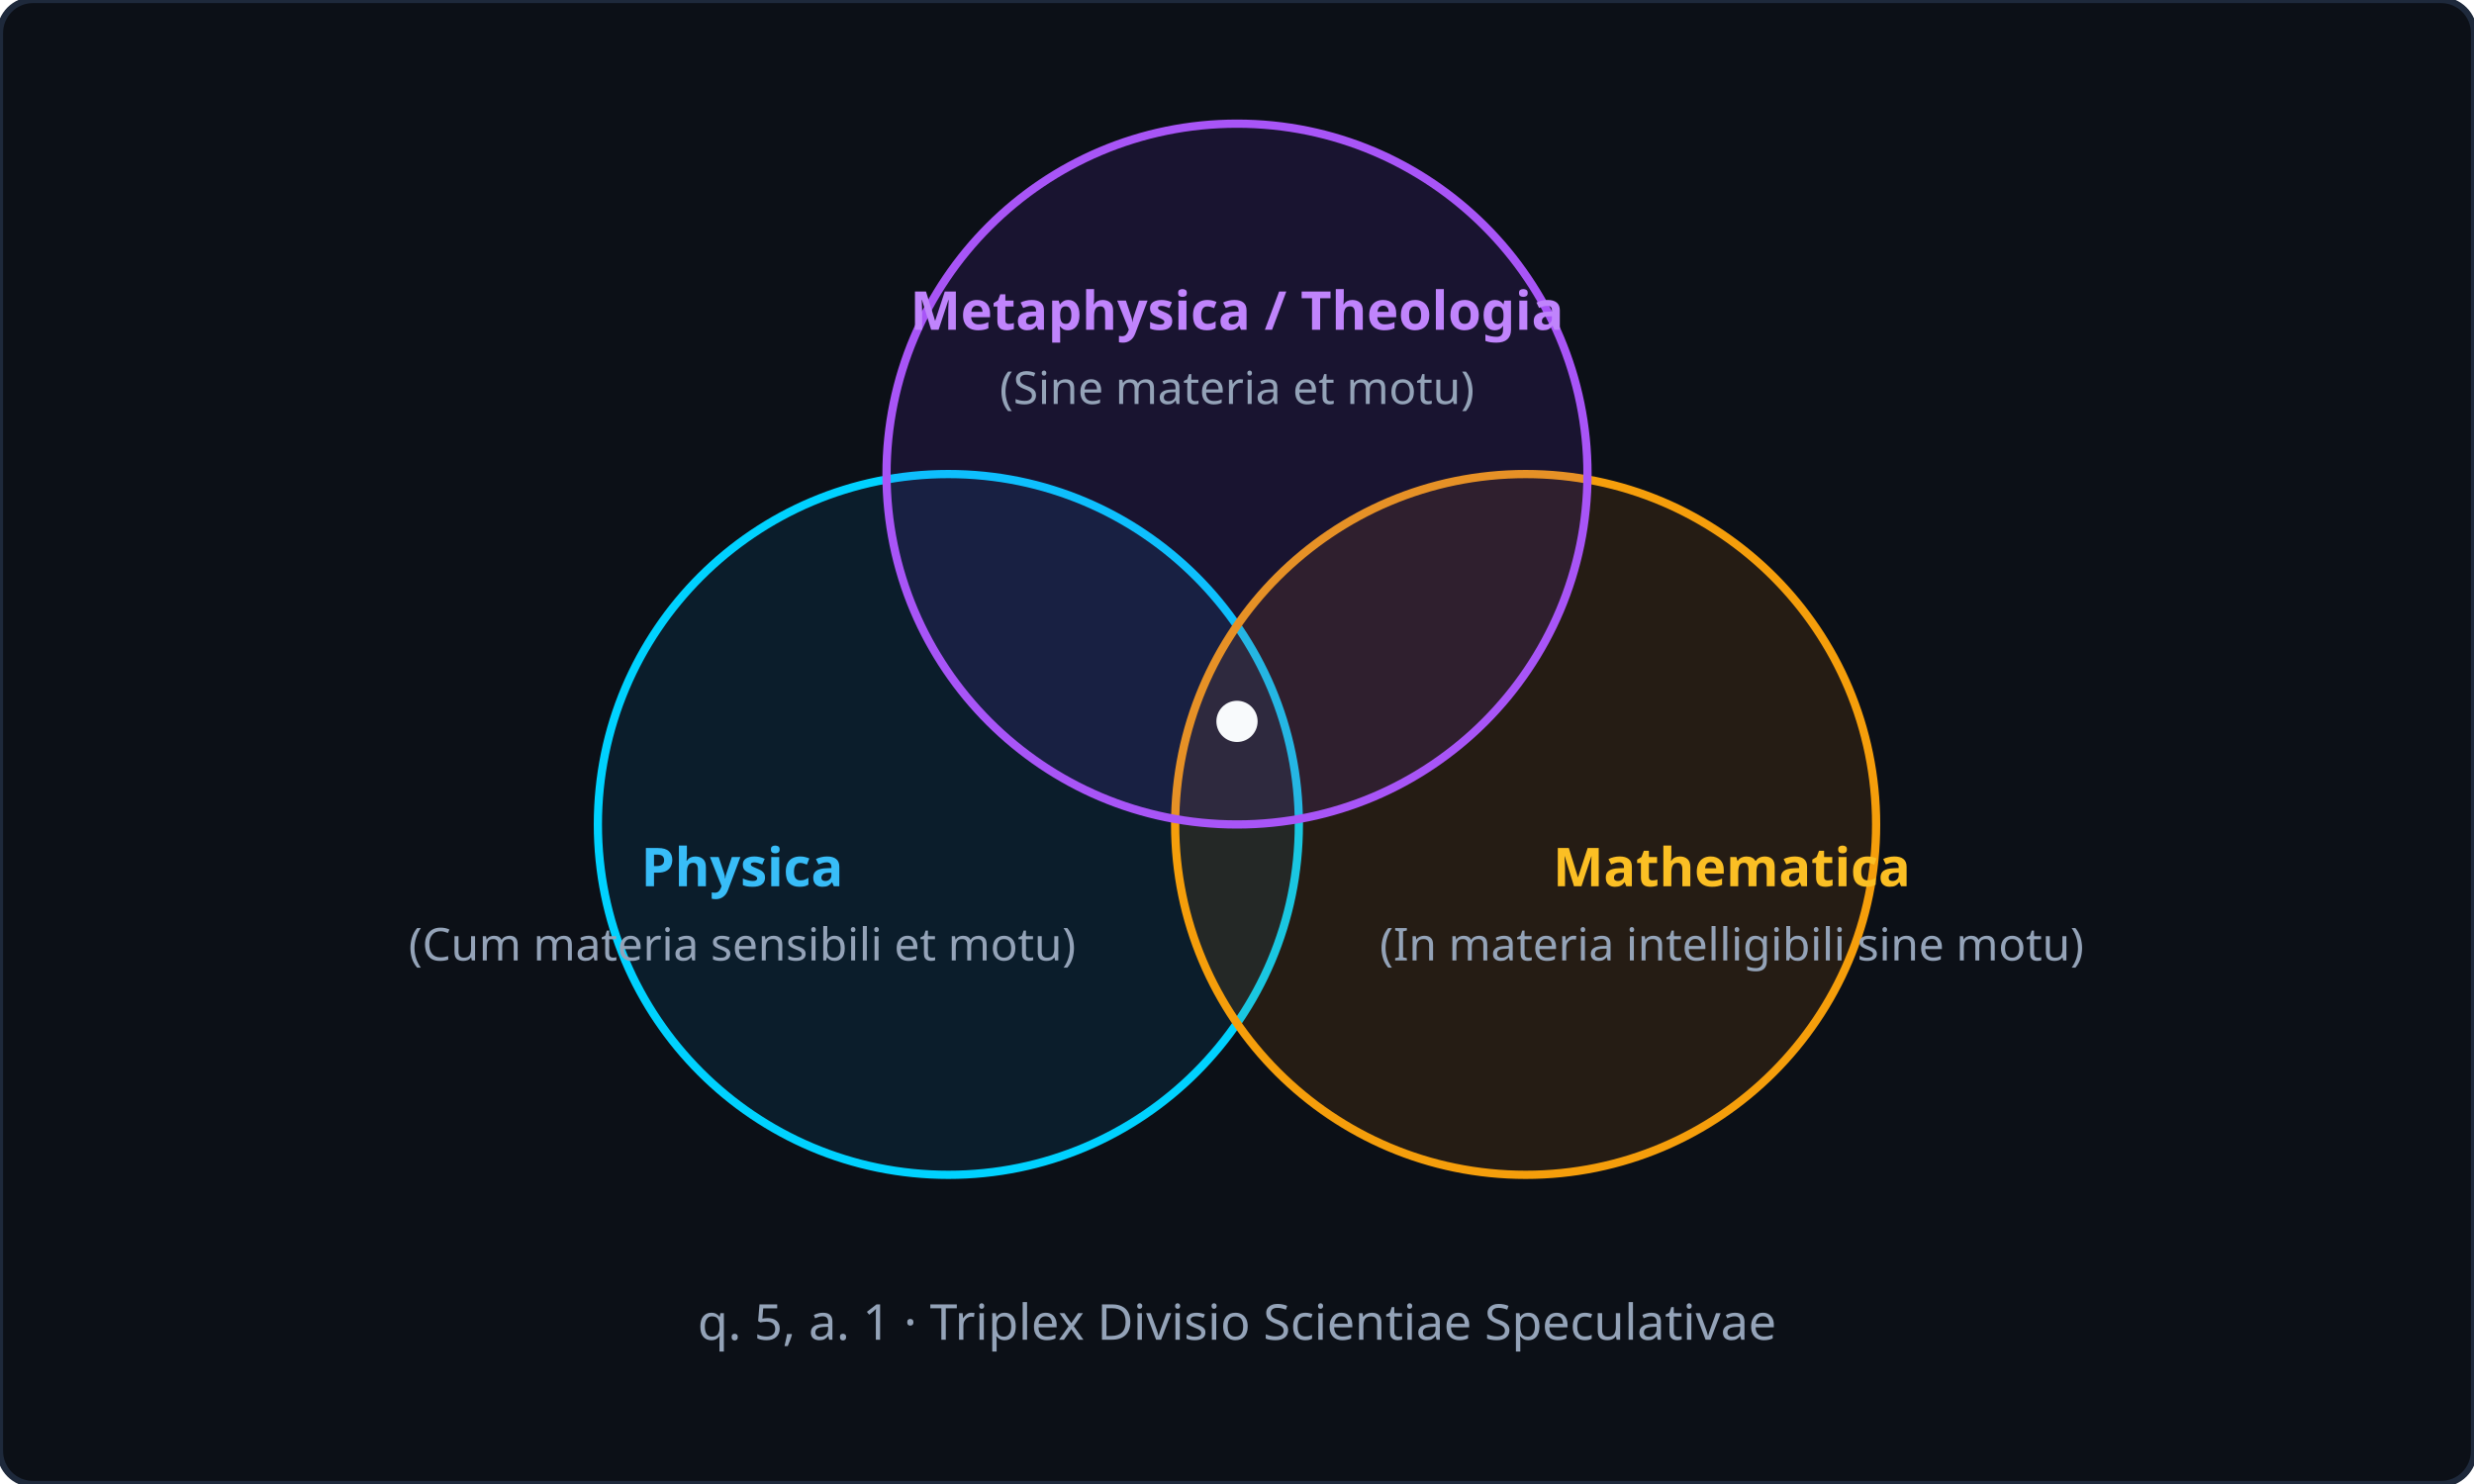
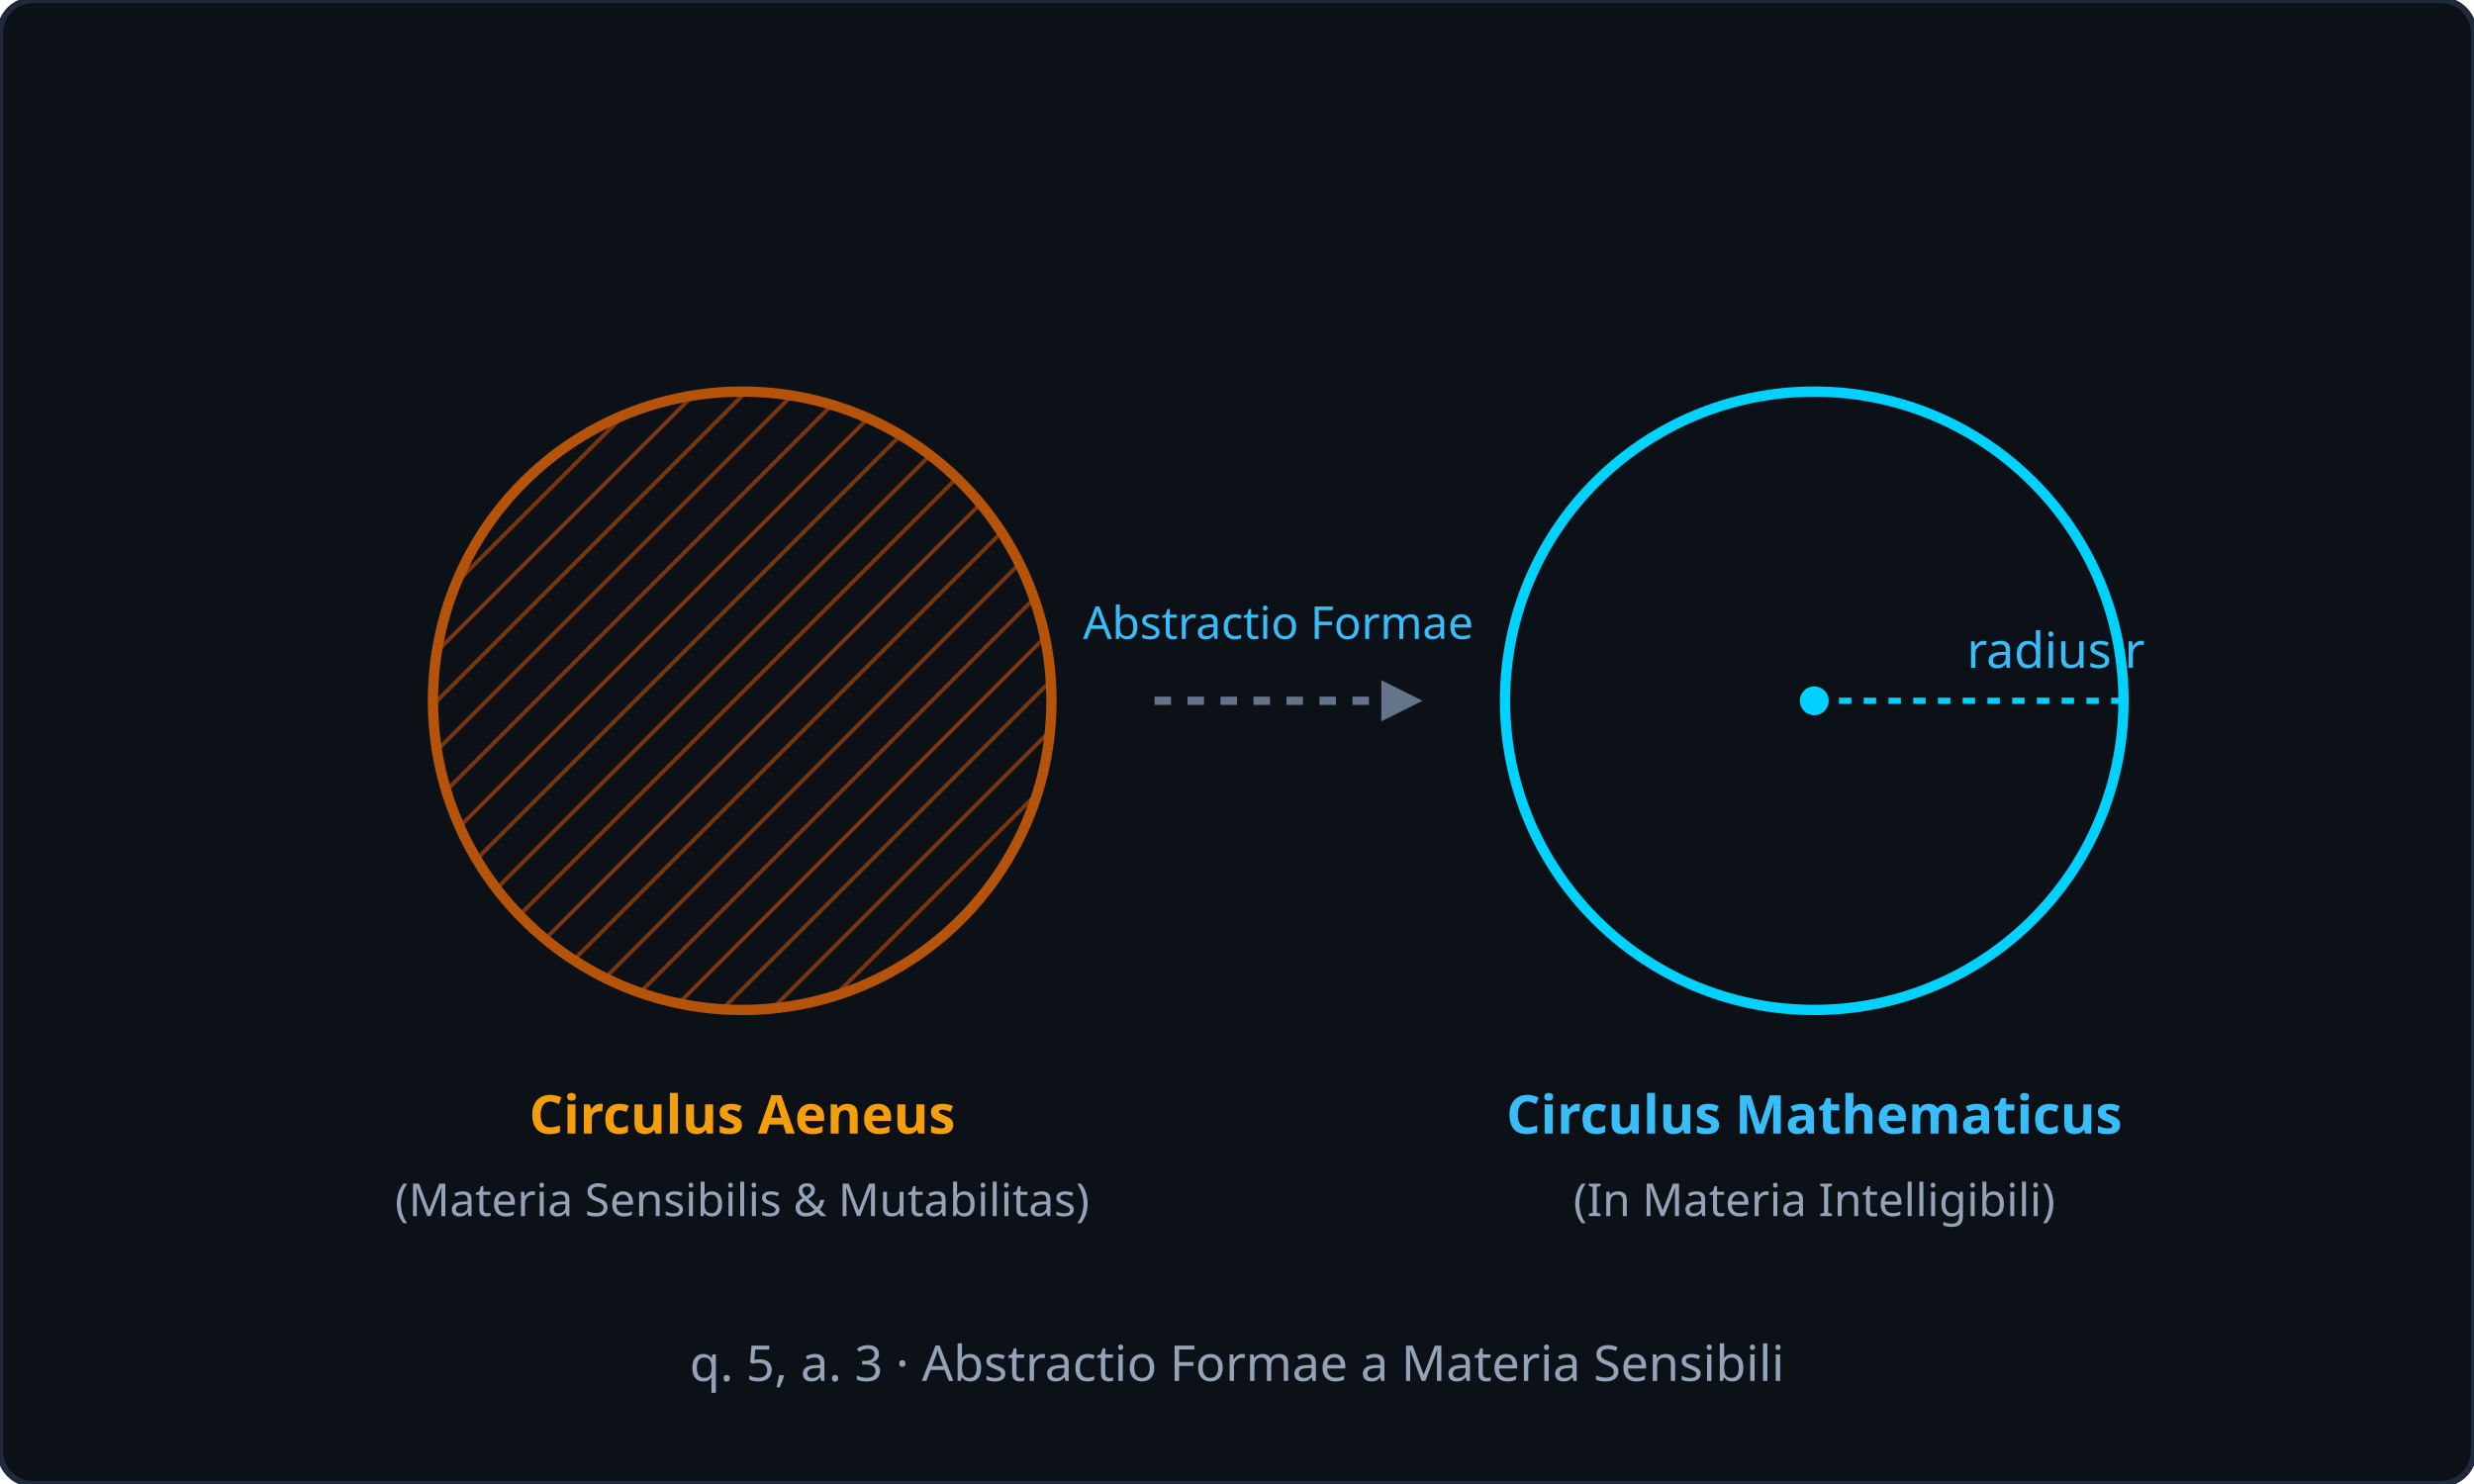
<svg xmlns="http://www.w3.org/2000/svg" viewBox="0 0 600 360" width="100%" height="auto">
  <rect width="600" height="360" rx="8" fill="#0c1017" stroke="#1e293b" stroke-width="1.5" />
-   <circle cx="230" cy="200" r="85" fill="#0284c7" fill-opacity="0.12" stroke="#00d2ff" stroke-width="2" />
-   <circle cx="370" cy="200" r="85" fill="#d97706" fill-opacity="0.12" stroke="#f59e0b" stroke-width="2" />
-   <circle cx="300" cy="115" r="85" fill="#7c3aed" fill-opacity="0.12" stroke="#a855f7" stroke-width="2" />
-   <text x="300" y="80" fill="#c084fc" font-size="13" font-family="system-ui, sans-serif" text-anchor="middle" font-weight="600">Metaphysica / Theologia</text>
-   <text x="300" y="98" fill="#94a3b8" font-size="11" font-family="system-ui, sans-serif" text-anchor="middle">(Sine materia et motu)</text>
-   <text x="180" y="215" fill="#38bdf8" font-size="13" font-family="system-ui, sans-serif" text-anchor="middle" font-weight="600">Physica</text>
-   <text x="180" y="233" fill="#94a3b8" font-size="11" font-family="system-ui, sans-serif" text-anchor="middle">(Cum materia sensibili et motu)</text>
-   <text x="420" y="215" fill="#fbbf24" font-size="13" font-family="system-ui, sans-serif" text-anchor="middle" font-weight="600">Mathematica</text>
-   <text x="420" y="233" fill="#94a3b8" font-size="11" font-family="system-ui, sans-serif" text-anchor="middle">(In materia intelligibili sine motu)</text>
-   <circle cx="300" cy="175" r="5" fill="#f8fafc" />
-   <text x="300" y="325" fill="#94a3b8" font-size="12" font-family="system-ui, sans-serif" text-anchor="middle">q. 5, a. 1 · Triplex Divisio Scientiae Speculativae</text>
+   <defs>
+     <pattern id="brassPattern" width="12" height="12" patternUnits="userSpaceOnUse">
+       <path d="M0 12 L12 0 M6 18 L18 6 M-6 6 L6 -6" stroke="#78350f" stroke-width="1" />
+     </pattern>
+   </defs>
+   <circle cx="180" cy="170" r="75" fill="url(#brassPattern)" stroke="#b45309" stroke-width="2.5" />
+   <text x="180" y="275" fill="#f59e0b" font-size="13" font-family="system-ui, sans-serif" text-anchor="middle" font-weight="600">Circulus Aeneus</text>
+   <text x="180" y="295" fill="#94a3b8" font-size="11" font-family="system-ui, sans-serif" text-anchor="middle">(Materia Sensibilis &amp; Mutabilitas)</text>
+   <path d="M280 170 L340 170" stroke="#64748b" stroke-width="2" stroke-dasharray="4,4" />
+   <polygon points="345,170 335,165 335,175" fill="#64748b" />
+   <text x="310" y="155" fill="#38bdf8" font-size="11" font-family="system-ui, sans-serif" text-anchor="middle">Abstractio Formae</text>
+   <circle cx="440" cy="170" r="75" fill="none" stroke="#00d2ff" stroke-width="2.5" />
+   <circle cx="440" cy="170" r="3.5" fill="#00d2ff" />
+   <line x1="440" y1="170" x2="515" y2="170" stroke="#00d2ff" stroke-width="1.5" stroke-dasharray="3,3" />
+   <text x="477" y="162" fill="#38bdf8" font-size="12" font-family="system-ui, sans-serif">radius r</text>
+   <text x="440" y="275" fill="#38bdf8" font-size="13" font-family="system-ui, sans-serif" text-anchor="middle" font-weight="600">Circulus Mathematicus</text>
+   <text x="440" y="295" fill="#94a3b8" font-size="11" font-family="system-ui, sans-serif" text-anchor="middle">(In Materia Intelligibili)</text>
+   <text x="300" y="335" fill="#94a3b8" font-size="12" font-family="system-ui, sans-serif" text-anchor="middle">q. 5, a. 3 · Abstractio Formae a Materia Sensibili</text>
</svg>
